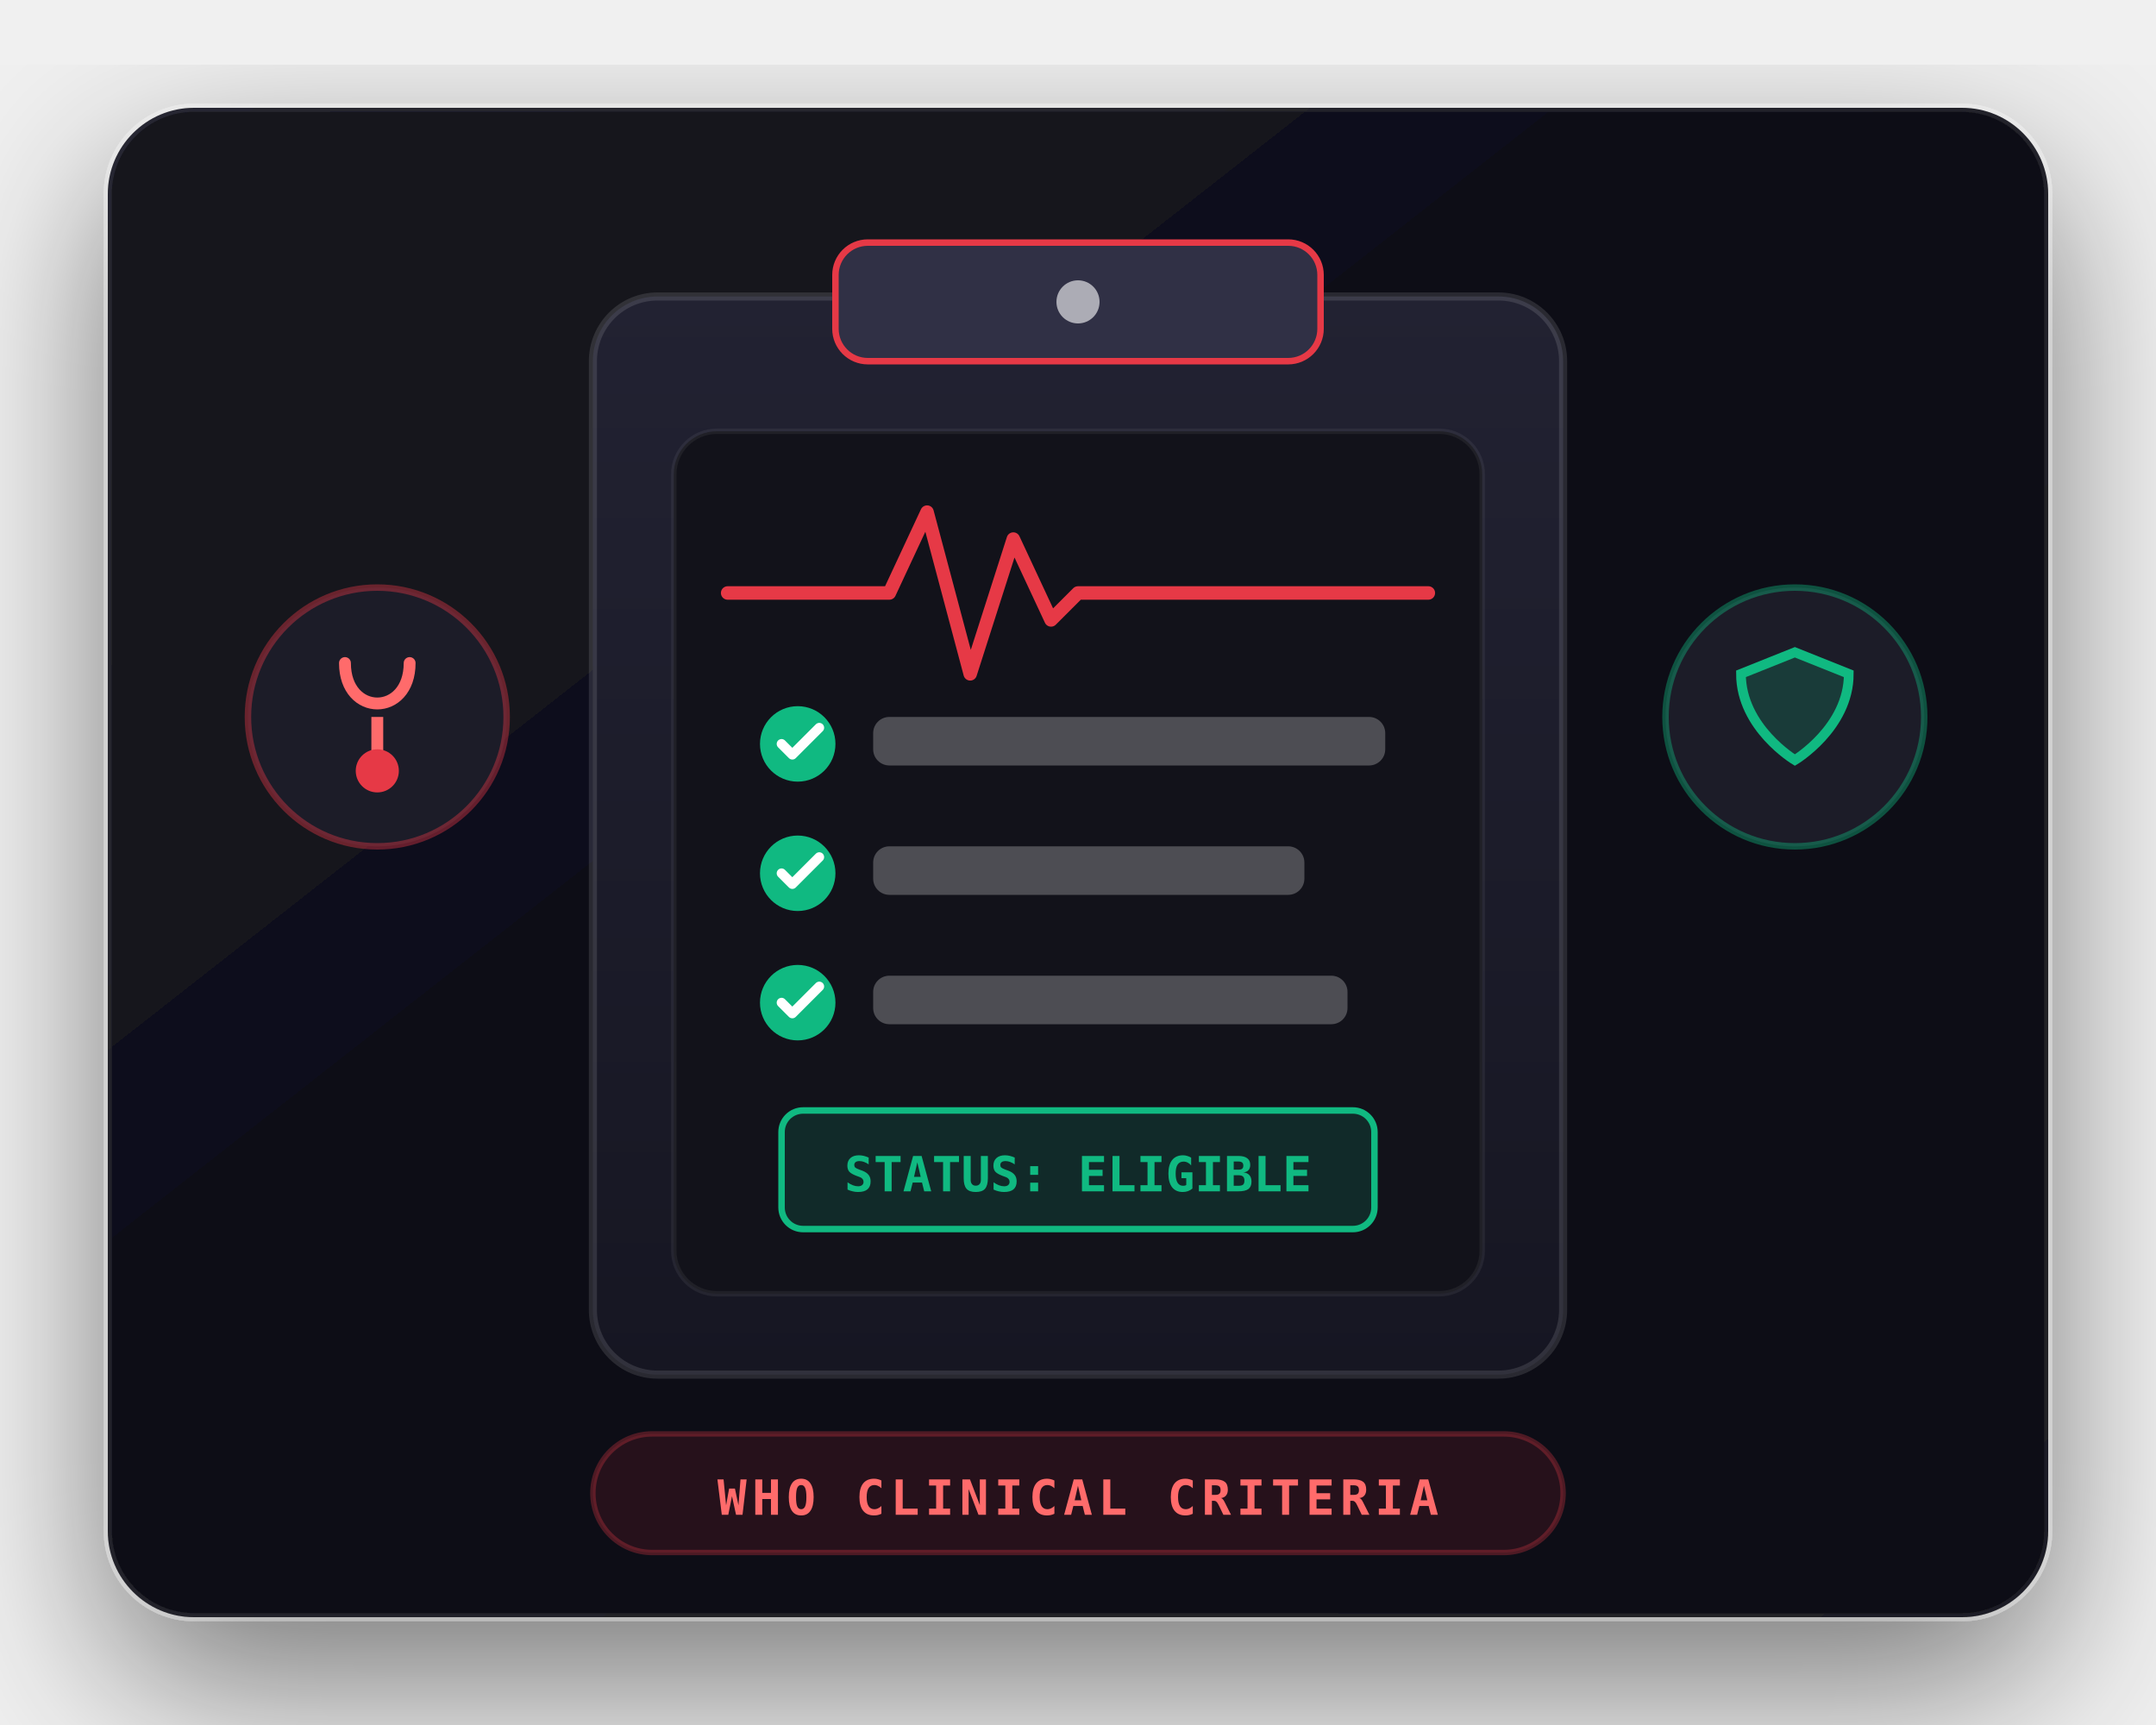
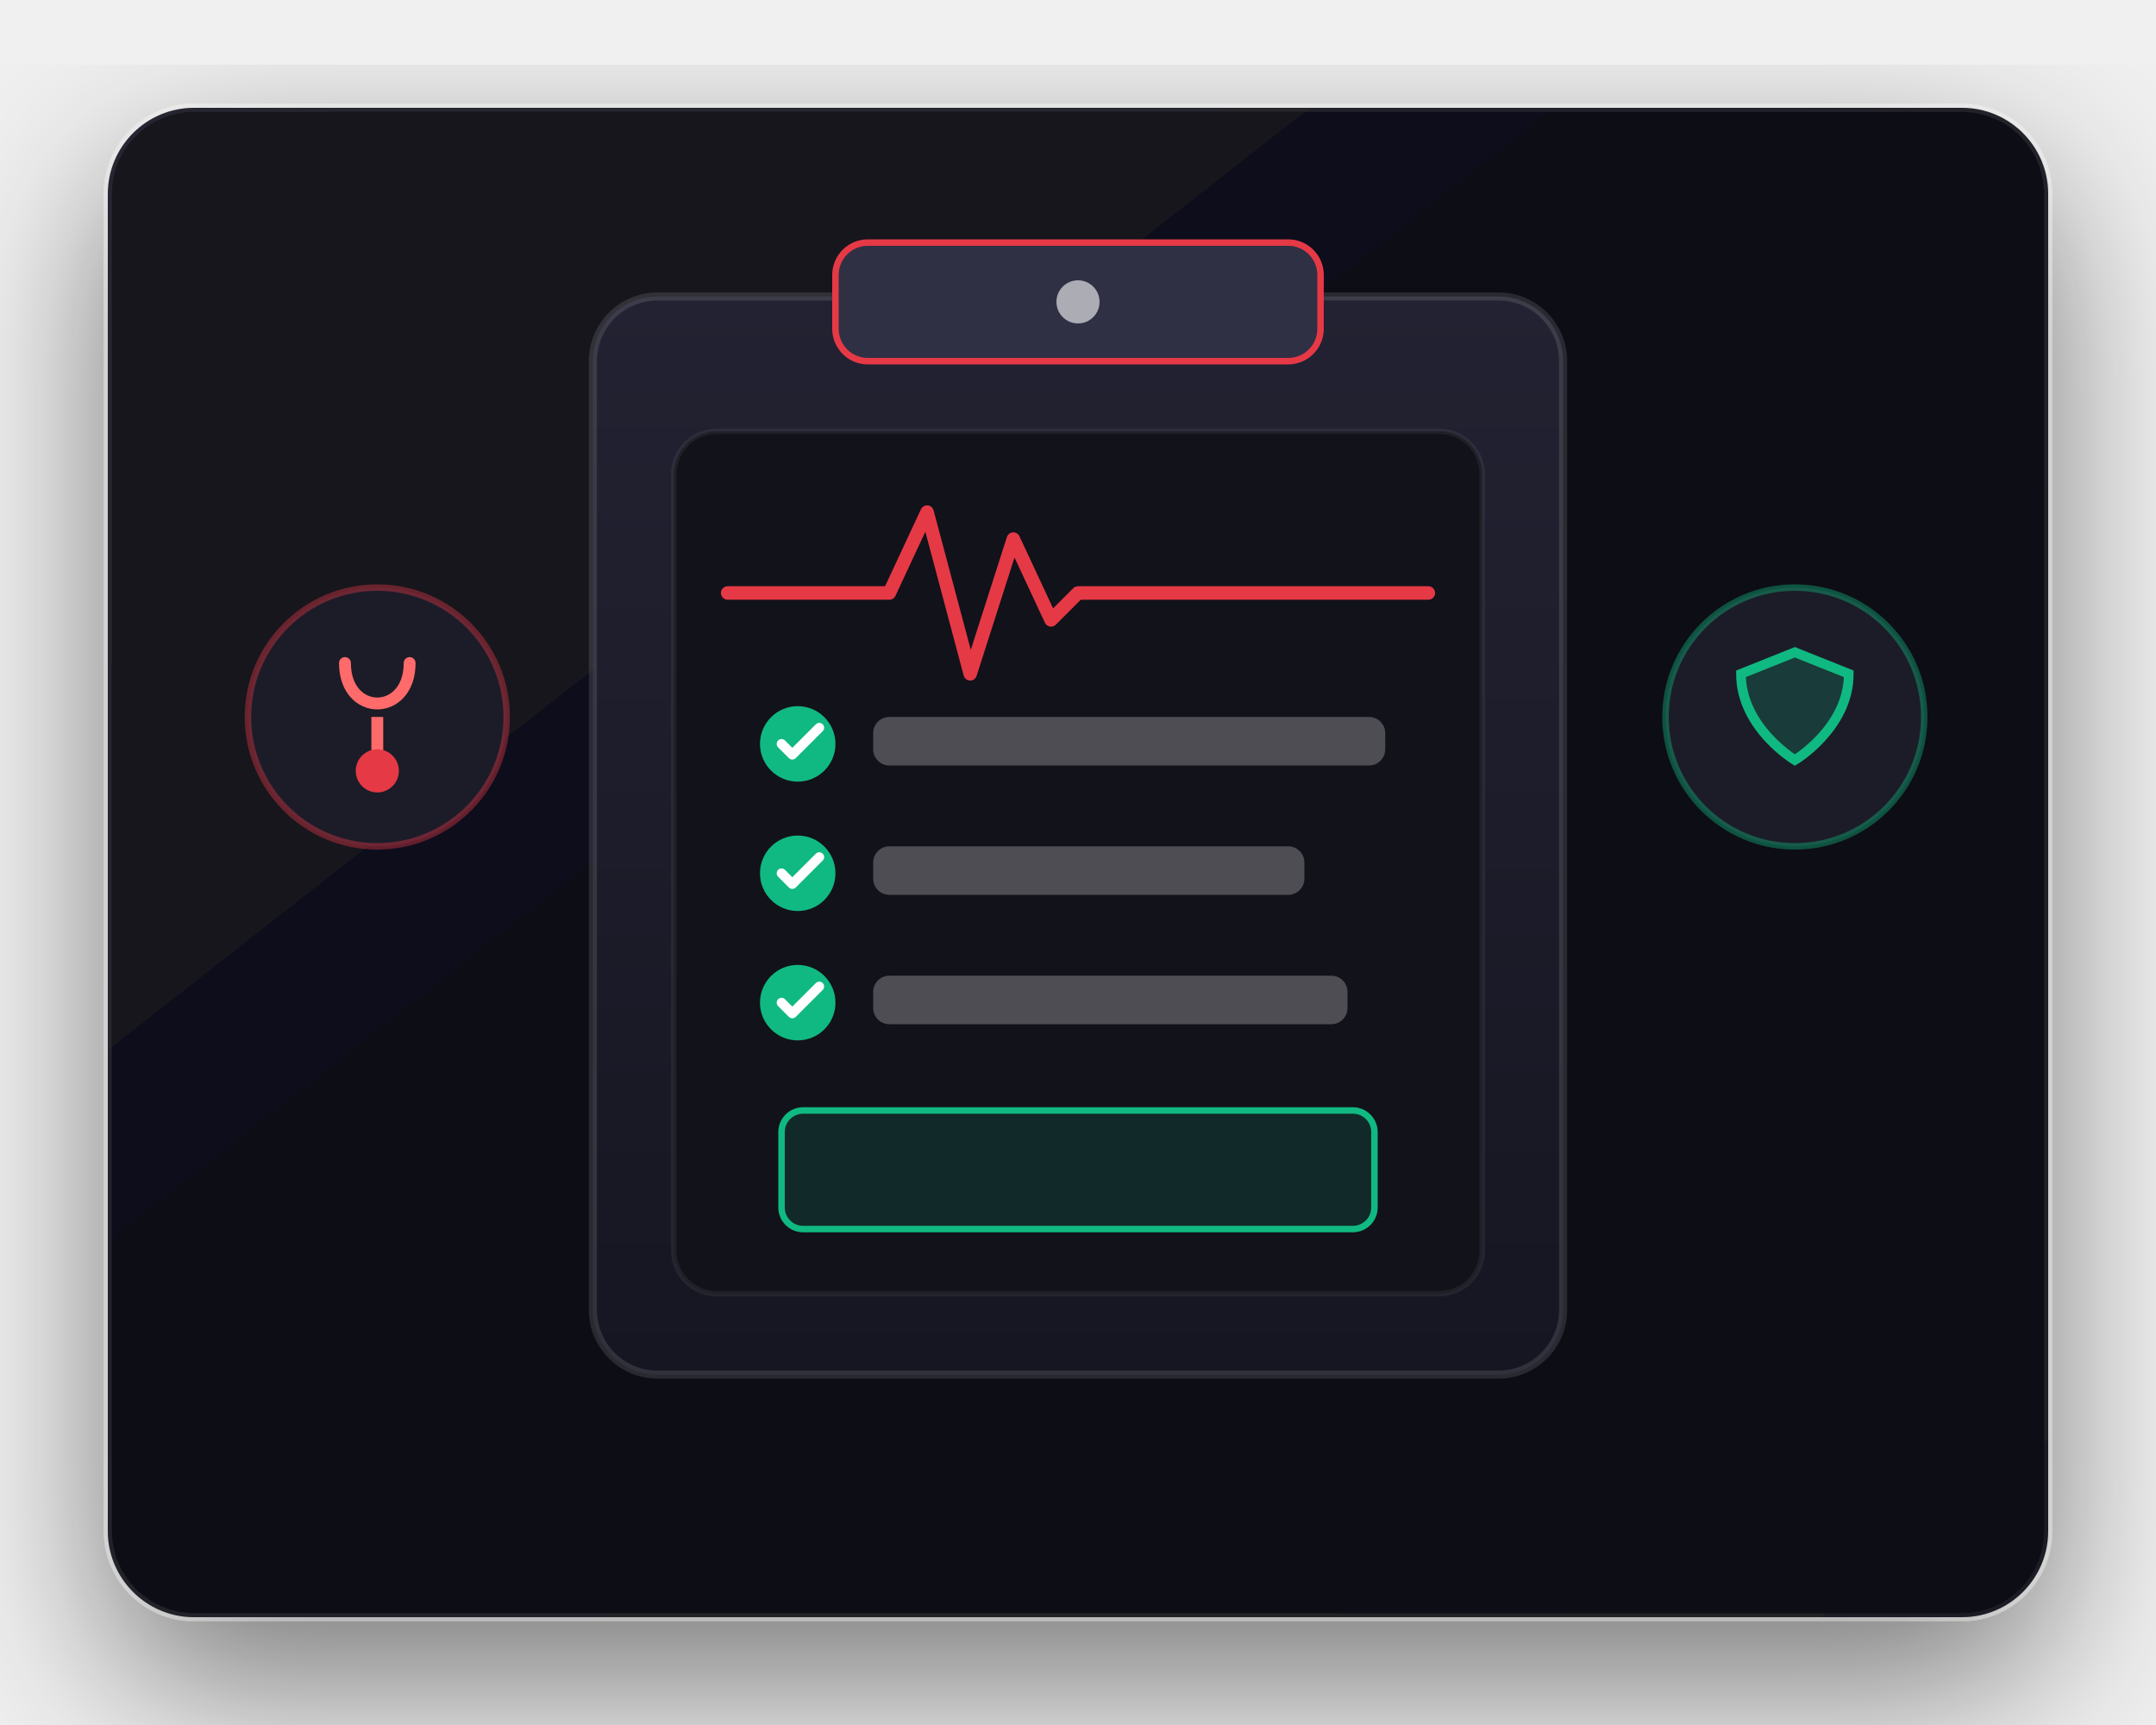
<svg xmlns="http://www.w3.org/2000/svg" viewBox="0 0 400 320" width="100%" height="100%">
  <defs>
    <linearGradient id="bgGrad3" x1="0%" y1="0%" x2="100%" y2="100%">
      <stop offset="0%" stop-color="#14141e" />
      <stop offset="100%" stop-color="#0c0c12" />
    </linearGradient>
    <linearGradient id="clipGrad" x1="0%" y1="0%" x2="0%" y2="100%">
      <stop offset="0%" stop-color="#222232" />
      <stop offset="100%" stop-color="#161622" />
    </linearGradient>
    <filter id="cardShadow3" x="-10%" y="-10%" width="120%" height="120%">
      <feDropShadow dx="0" dy="12" stdDeviation="16" flood-color="#000000" flood-opacity="0.5" />
    </filter>
  </defs>
  <rect x="20" y="20" width="360" height="280" rx="16" fill="url(#bgGrad3)" stroke="rgba(255,255,255,0.08)" stroke-width="1.5" filter="url(#cardShadow3)" />
  <rect x="110" y="55" width="180" height="200" rx="12" fill="url(#clipGrad)" stroke="rgba(255,255,255,0.12)" stroke-width="1.5" />
  <rect x="155" y="45" width="90" height="22" rx="6" fill="#303045" stroke="#e63946" stroke-width="1.2" />
  <circle cx="200" cy="56" r="4" fill="#ffffff" fill-opacity="0.6" />
  <rect x="125" y="80" width="150" height="160" rx="8" fill="#12121a" stroke="rgba(255,255,255,0.06)" />
  <path d="M135 110 L165 110 L172 95 L180 125 L188 100 L195 115 L200 110 L265 110" fill="none" stroke="#e63946" stroke-width="2.5" stroke-linecap="round" stroke-linejoin="round" />
  <circle cx="148" cy="138" r="7" fill="#10b981" />
  <path d="M145 138 L147 140 L152 135" fill="none" stroke="#ffffff" stroke-width="1.8" stroke-linecap="round" stroke-linejoin="round" />
  <rect x="162" y="133" width="95" height="9" rx="3" fill="rgba(255,255,255,0.25)" />
  <circle cx="148" cy="162" r="7" fill="#10b981" />
  <path d="M145 162 L147 164 L152 159" fill="none" stroke="#ffffff" stroke-width="1.8" stroke-linecap="round" stroke-linejoin="round" />
  <rect x="162" y="157" width="80" height="9" rx="3" fill="rgba(255,255,255,0.25)" />
  <circle cx="148" cy="186" r="7" fill="#10b981" />
  <path d="M145 186 L147 188 L152 183" fill="none" stroke="#ffffff" stroke-width="1.8" stroke-linecap="round" stroke-linejoin="round" />
  <rect x="162" y="181" width="88" height="9" rx="3" fill="rgba(255,255,255,0.25)" />
  <rect x="145" y="206" width="110" height="22" rx="4" fill="rgba(16, 185, 129, 0.15)" stroke="#10b981" stroke-width="1.2" />
-   <text x="200" y="221" fill="#10b981" font-family="'Orbitron', monospace" font-size="9" font-weight="800" text-anchor="middle">STATUS: ELIGIBLE</text>
  <g transform="translate(42, 105)">
    <circle cx="28" cy="28" r="24" fill="#1c1c28" stroke="rgba(230,57,70,0.4)" stroke-width="1.2" />
    <path d="M22 18 C22 28 34 28 34 18" fill="none" stroke="#ff6b6b" stroke-width="2.2" stroke-linecap="round" />
    <path d="M28 28 L28 36" fill="none" stroke="#ff6b6b" stroke-width="2.2" />
    <circle cx="28" cy="38" r="4" fill="#e63946" />
  </g>
  <g transform="translate(305, 105)">
    <circle cx="28" cy="28" r="24" fill="#1c1c28" stroke="rgba(16,185,129,0.4)" stroke-width="1.2" />
    <path d="M28 16 L38 20 C38 30 28 36 28 36 C28 36 18 30 18 20 Z" fill="rgba(16,185,129,0.2)" stroke="#10b981" stroke-width="1.8" />
  </g>
-   <rect x="110" y="266" width="180" height="22" rx="11" fill="rgba(230,57,70,0.12)" stroke="rgba(230,57,70,0.3)" />
-   <text x="200" y="281" fill="#ff6b6b" font-family="'Orbitron', monospace" font-size="9" font-weight="700" letter-spacing="1" text-anchor="middle">WHO CLINICAL CRITERIA</text>
</svg>
